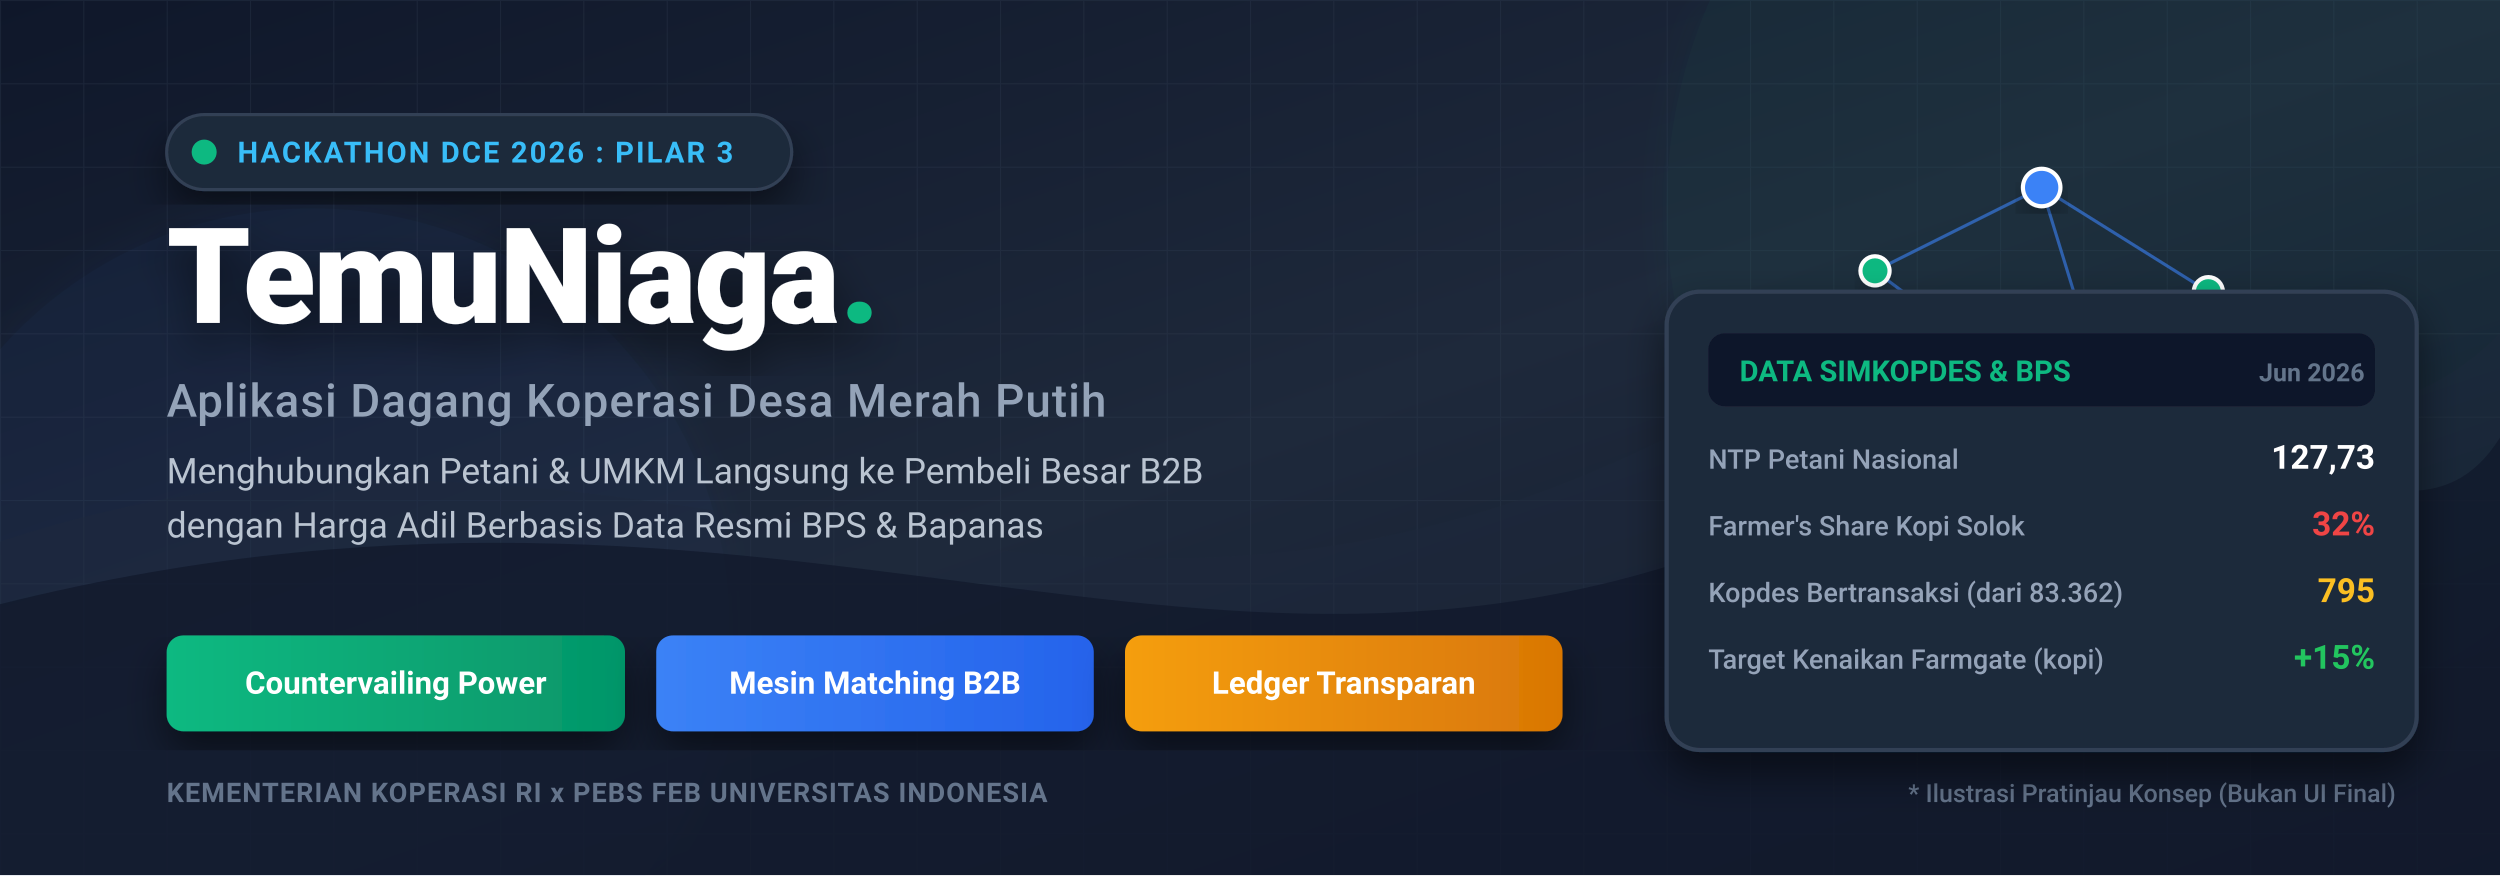
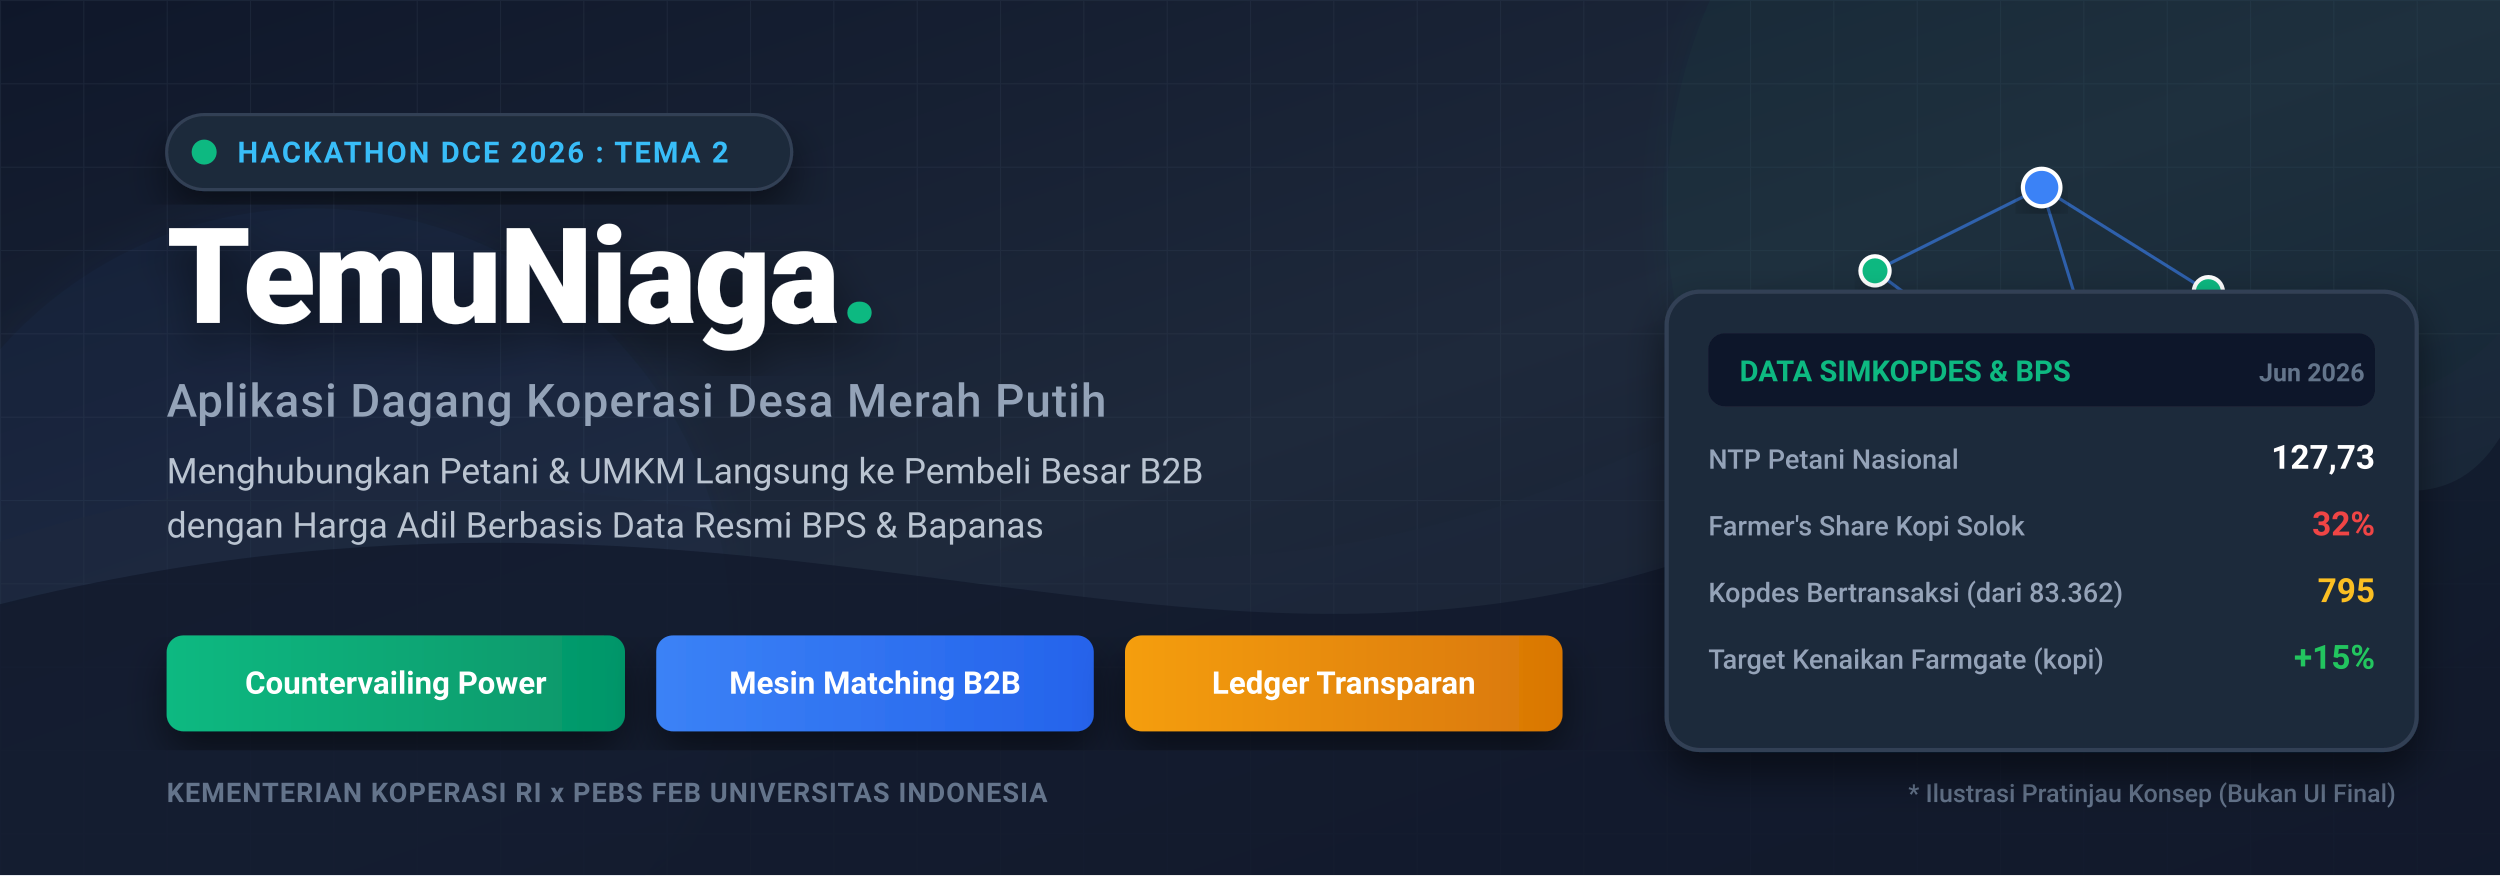
<svg xmlns="http://www.w3.org/2000/svg" viewBox="0 0 1200 420" width="100%" height="100%">
  <defs>
    <linearGradient id="bg" x1="0%" y1="0%" x2="100%" y2="100%">
      <stop offset="0%" stop-color="#0f172a" />
      <stop offset="50%" stop-color="#1e293b" />
      <stop offset="100%" stop-color="#0f172a" />
    </linearGradient>
    <linearGradient id="primary" x1="0%" y1="0%" x2="100%" y2="0%">
      <stop offset="0%" stop-color="#10b981" />
      <stop offset="100%" stop-color="#059669" />
    </linearGradient>
    <linearGradient id="accent" x1="0%" y1="0%" x2="100%" y2="0%">
      <stop offset="0%" stop-color="#3b82f6" />
      <stop offset="100%" stop-color="#2563eb" />
    </linearGradient>
    <linearGradient id="gold" x1="0%" y1="0%" x2="100%" y2="0%">
      <stop offset="0%" stop-color="#f59e0b" />
      <stop offset="100%" stop-color="#d97706" />
    </linearGradient>
    <pattern id="grid" width="40" height="40" patternUnits="userSpaceOnUse">
      <path d="M 40 0 L 0 0 0 40" fill="none" stroke="#334155" stroke-width="1" stroke-opacity="0.3" />
    </pattern>
    <filter id="shadow" x="-20%" y="-20%" width="140%" height="140%">
      <feDropShadow dx="0" dy="10" stdDeviation="10" flood-color="#000000" flood-opacity="0.5" />
    </filter>
    <filter id="glow" x="-30%" y="-30%" width="160%" height="160%">
      <feGaussianBlur stdDeviation="8" result="blur" />
      <feComposite in="SourceGraphic" in2="blur" operator="over" />
    </filter>
  </defs>
  <rect width="1200" height="420" fill="url(#bg)" />
  <rect width="1200" height="420" fill="url(#grid)" />
  <circle cx="1050" cy="100" r="250" fill="#10b981" opacity="0.05" filter="url(#glow)" />
  <circle cx="150" cy="300" r="200" fill="#3b82f6" opacity="0.05" filter="url(#glow)" />
  <path d="M 0,260 C 300,160 500,360 800,210 C 1000,110 1100,260 1200,160 L 1200,420 L 0,420 Z" fill="#1e293b" opacity="0.4" />
  <path d="M 0,290 C 400,190 600,390 900,230 C 1050,150 1150,290 1200,210 L 1200,420 L 0,420 Z" fill="#0f172a" opacity="0.7" />
  <g stroke="#3b82f6" stroke-width="1.5" stroke-opacity="0.6" fill="none">
    <line x1="900" y1="130" x2="980" y2="90" />
    <line x1="980" y1="90" x2="1060" y2="140" />
    <line x1="1060" y1="140" x2="1020" y2="220" />
    <line x1="1020" y1="220" x2="900" y2="130" />
    <line x1="980" y1="90" x2="1020" y2="220" />
  </g>
  <g fill="#10b981" stroke="#ffffff" stroke-width="2">
    <circle cx="900" cy="130" r="7" filter="url(#shadow)" />
    <circle cx="980" cy="90" r="9" filter="url(#shadow)" fill="#3b82f6" />
    <circle cx="1060" cy="140" r="7" filter="url(#shadow)" />
    <circle cx="1020" cy="220" r="10" filter="url(#shadow)" fill="#f59e0b" />
  </g>
  <g font-family="system-ui, -apple-system, 'Segoe UI', Roboto, Helvetica, Arial, sans-serif">
    <g transform="translate(80, 55)" filter="url(#shadow)">
      <rect x="0" y="0" width="300" height="36" rx="18" fill="#1e293b" stroke="#334155" stroke-width="1.5" />
      <circle cx="18" cy="18" r="6" fill="#10b981" />
-       <text x="34" y="23" fill="#38bdf8" font-size="14" font-weight="700" letter-spacing="1">HACKATHON DCE 2026 : PILAR 3</text>
+       <text x="34" y="23" fill="#38bdf8" font-size="14" font-weight="700" letter-spacing="1">HACKATHON DCE 2026 : TEMA 2</text>
    </g>
    <text x="80" y="155" fill="#ffffff" font-size="64" font-weight="800" letter-spacing="-1" filter="url(#shadow)">TemuNiaga<tspan fill="#10b981">.</tspan>
    </text>
    <text x="80" y="200" fill="#94a3b8" font-size="22" font-weight="500" letter-spacing="0.5">Aplikasi Dagang Koperasi Desa Merah Putih</text>
    <text x="80" y="232" fill="#cbd5e1" font-size="17" font-weight="400" opacity="0.9">Menghubungkan Petani &amp; UMKM Langsung ke Pembeli Besar B2B</text>
    <text x="80" y="258" fill="#cbd5e1" font-size="17" font-weight="400" opacity="0.9">dengan Harga Adil Berbasis Data Resmi BPS &amp; Bapanas</text>
    <g transform="translate(80, 305)" filter="url(#shadow)">
      <rect x="0" y="0" width="220" height="46" rx="8" fill="url(#primary)" />
      <text x="110" y="28" fill="#ffffff" font-size="15" font-weight="700" text-anchor="middle">Countervailing Power</text>
    </g>
    <g transform="translate(315, 305)" filter="url(#shadow)">
      <rect x="0" y="0" width="210" height="46" rx="8" fill="url(#accent)" />
      <text x="105" y="28" fill="#ffffff" font-size="15" font-weight="700" text-anchor="middle">Mesin Matching B2B</text>
    </g>
    <g transform="translate(540, 305)" filter="url(#shadow)">
      <rect x="0" y="0" width="210" height="46" rx="8" fill="url(#gold)" />
      <text x="105" y="28" fill="#ffffff" font-size="15" font-weight="700" text-anchor="middle">Ledger Transparan</text>
    </g>
    <g transform="translate(80, 385)">
      <text x="0" y="0" fill="#64748b" font-size="13" font-weight="600" letter-spacing="0.5">KEMENTERIAN KOPERASI RI x PEBS FEB UNIVERSITAS INDONESIA</text>
    </g>
    <text x="1150" y="385" fill="#64748b" font-size="12" font-weight="500" text-anchor="end">* Ilustrasi Pratinjau Konsep (Bukan UI Final)</text>
  </g>
  <g transform="translate(800, 140)" filter="url(#shadow)" font-family="system-ui, -apple-system, 'Segoe UI', Roboto, Helvetica, Arial, sans-serif">
    <rect x="0" y="0" width="360" height="220" rx="16" fill="#1e293b" stroke="#334155" stroke-width="2" />
    <rect x="20" y="20" width="320" height="35" rx="8" fill="#0f172a" />
    <text x="35" y="43" fill="#10b981" font-size="14" font-weight="700">DATA SIMKOPDES &amp; BPS</text>
    <text x="335" y="43" fill="#64748b" font-size="12" font-weight="600" text-anchor="end">Jun 2026</text>
    <text x="20" y="85" fill="#94a3b8" font-size="13" font-weight="500">NTP Petani Nasional</text>
    <text x="340" y="85" fill="#ffffff" font-size="16" font-weight="700" text-anchor="end">127,73</text>
    <text x="20" y="117" fill="#94a3b8" font-size="13" font-weight="500">Farmer's Share Kopi Solok</text>
    <text x="340" y="117" fill="#ef4444" font-size="16" font-weight="700" text-anchor="end">32%</text>
    <text x="20" y="149" fill="#94a3b8" font-size="13" font-weight="500">Kopdes Bertransaksi (dari 83.362)</text>
    <text x="340" y="149" fill="#fbbf24" font-size="16" font-weight="700" text-anchor="end">795</text>
    <text x="20" y="181" fill="#94a3b8" font-size="13" font-weight="500">Target Kenaikan Farmgate (kopi)</text>
    <text x="340" y="181" fill="#22c55e" font-size="16" font-weight="700" text-anchor="end">+15%</text>
  </g>
</svg>
